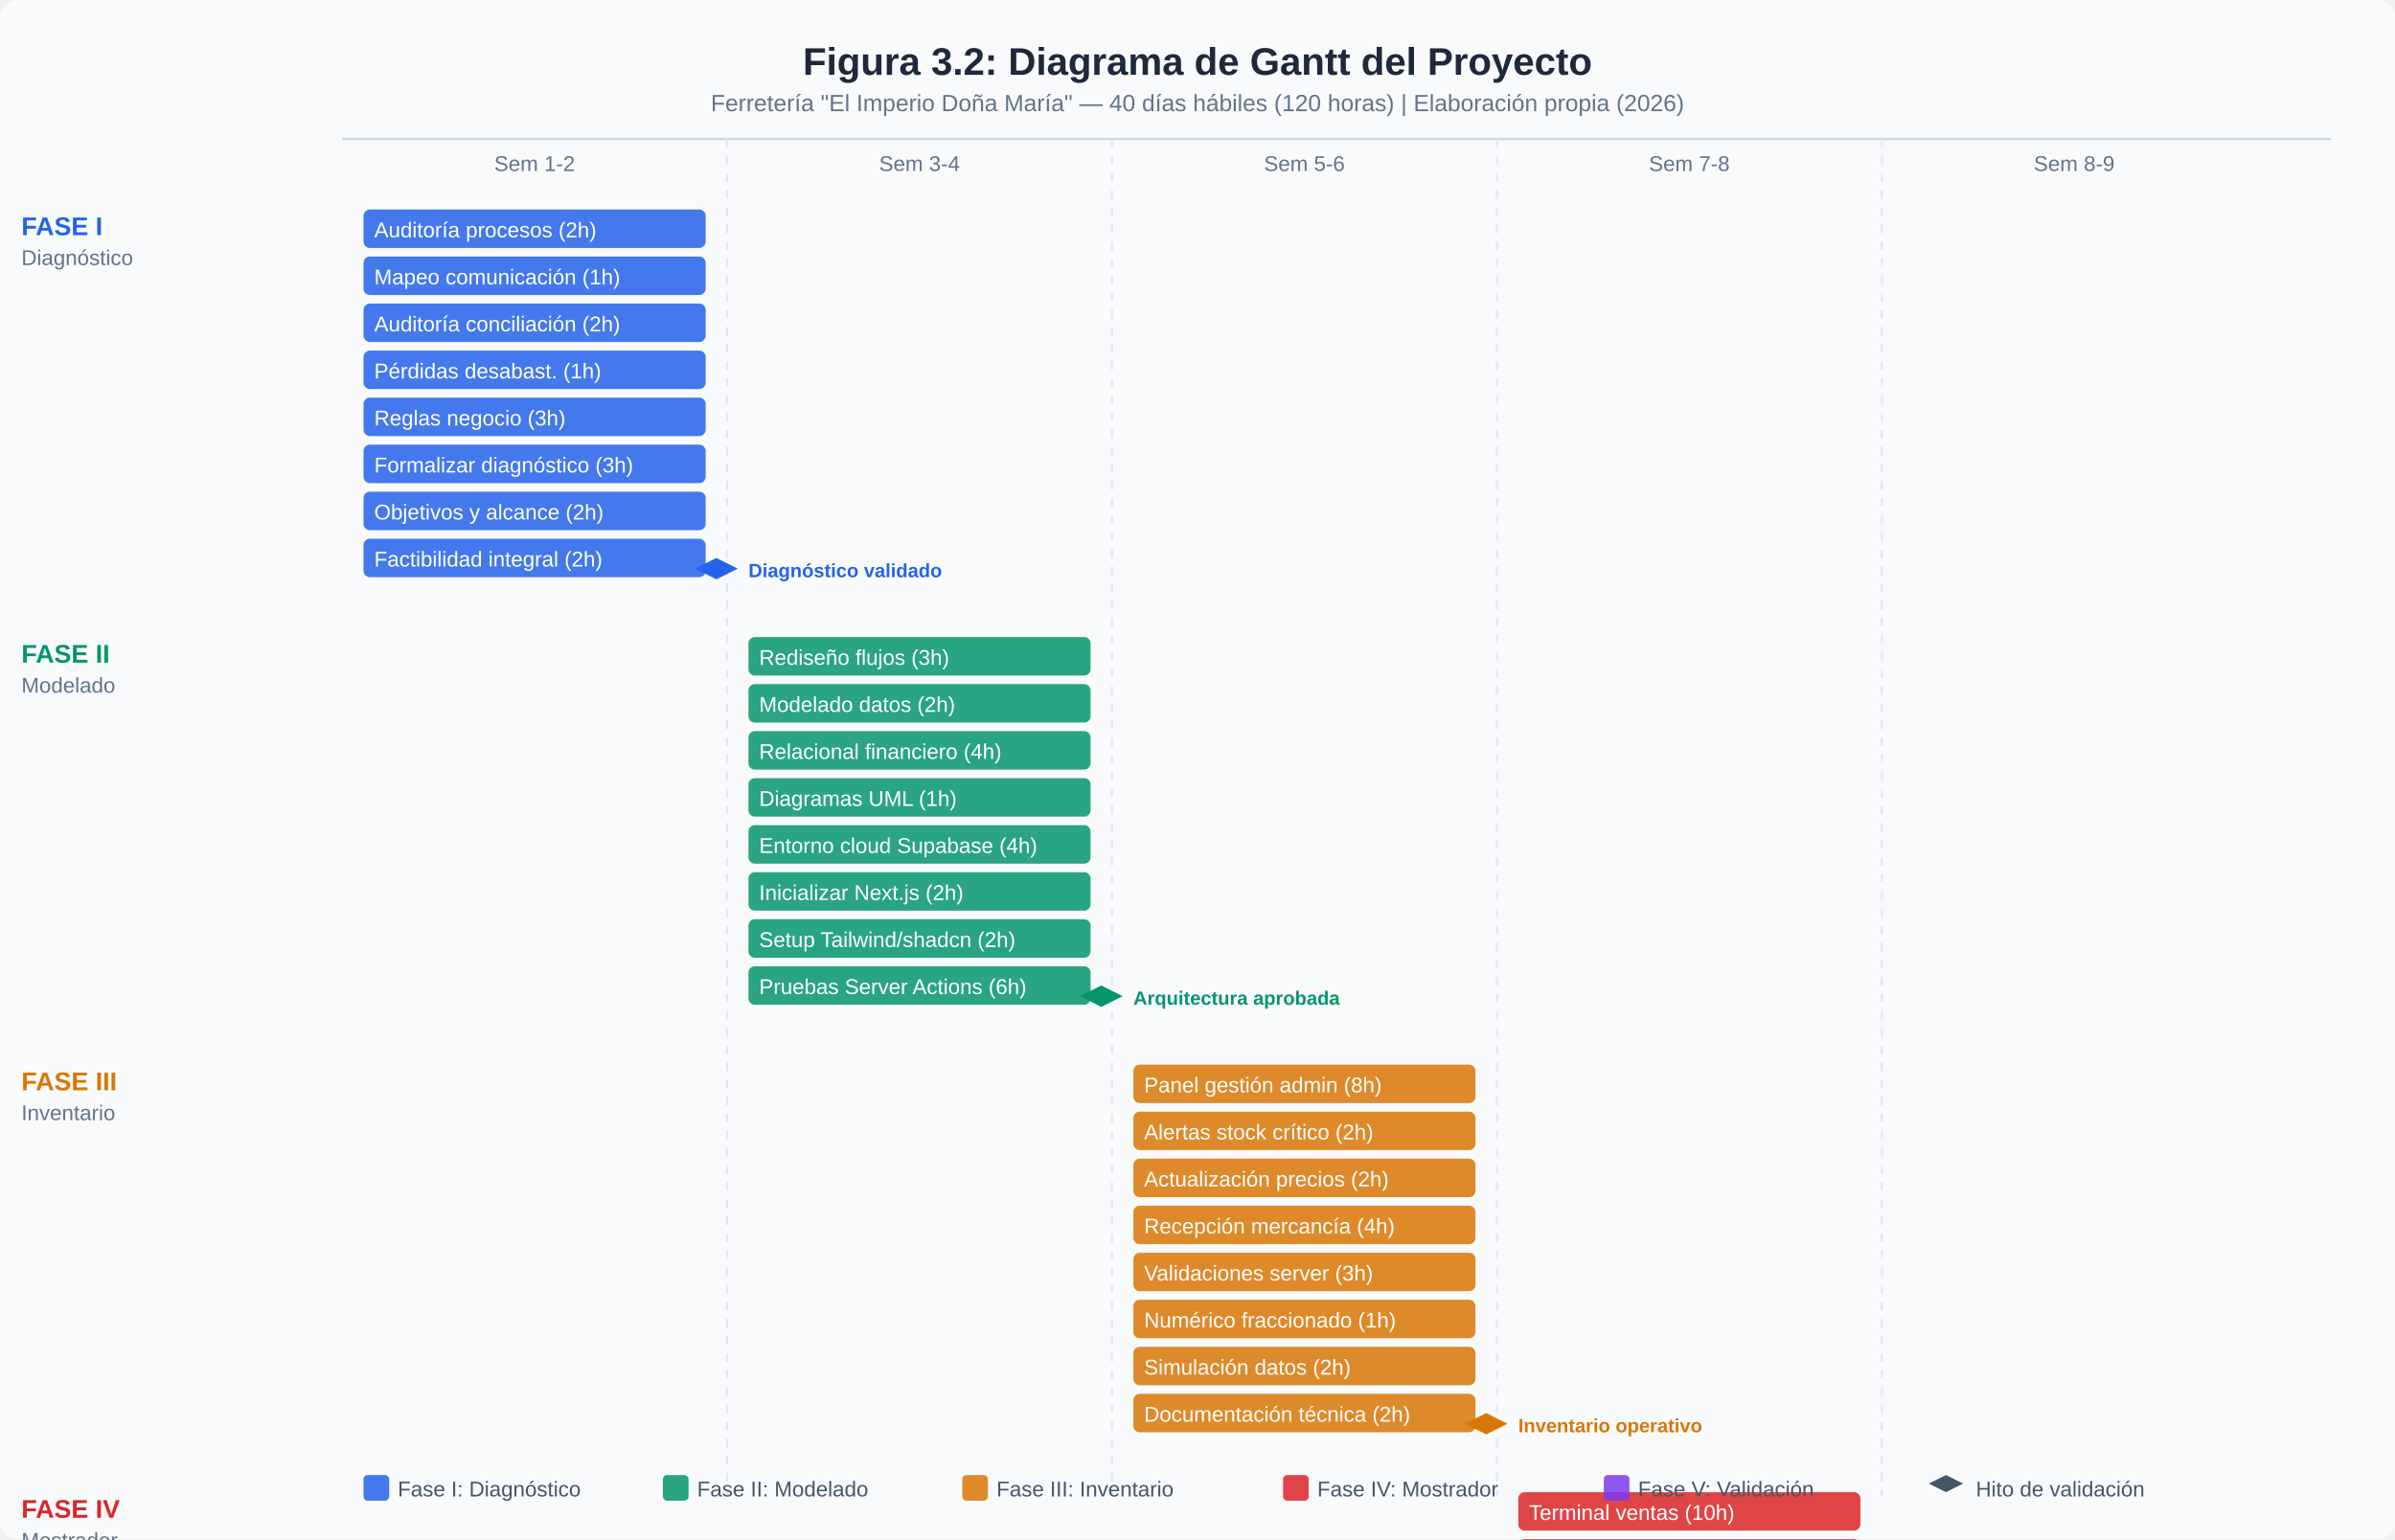
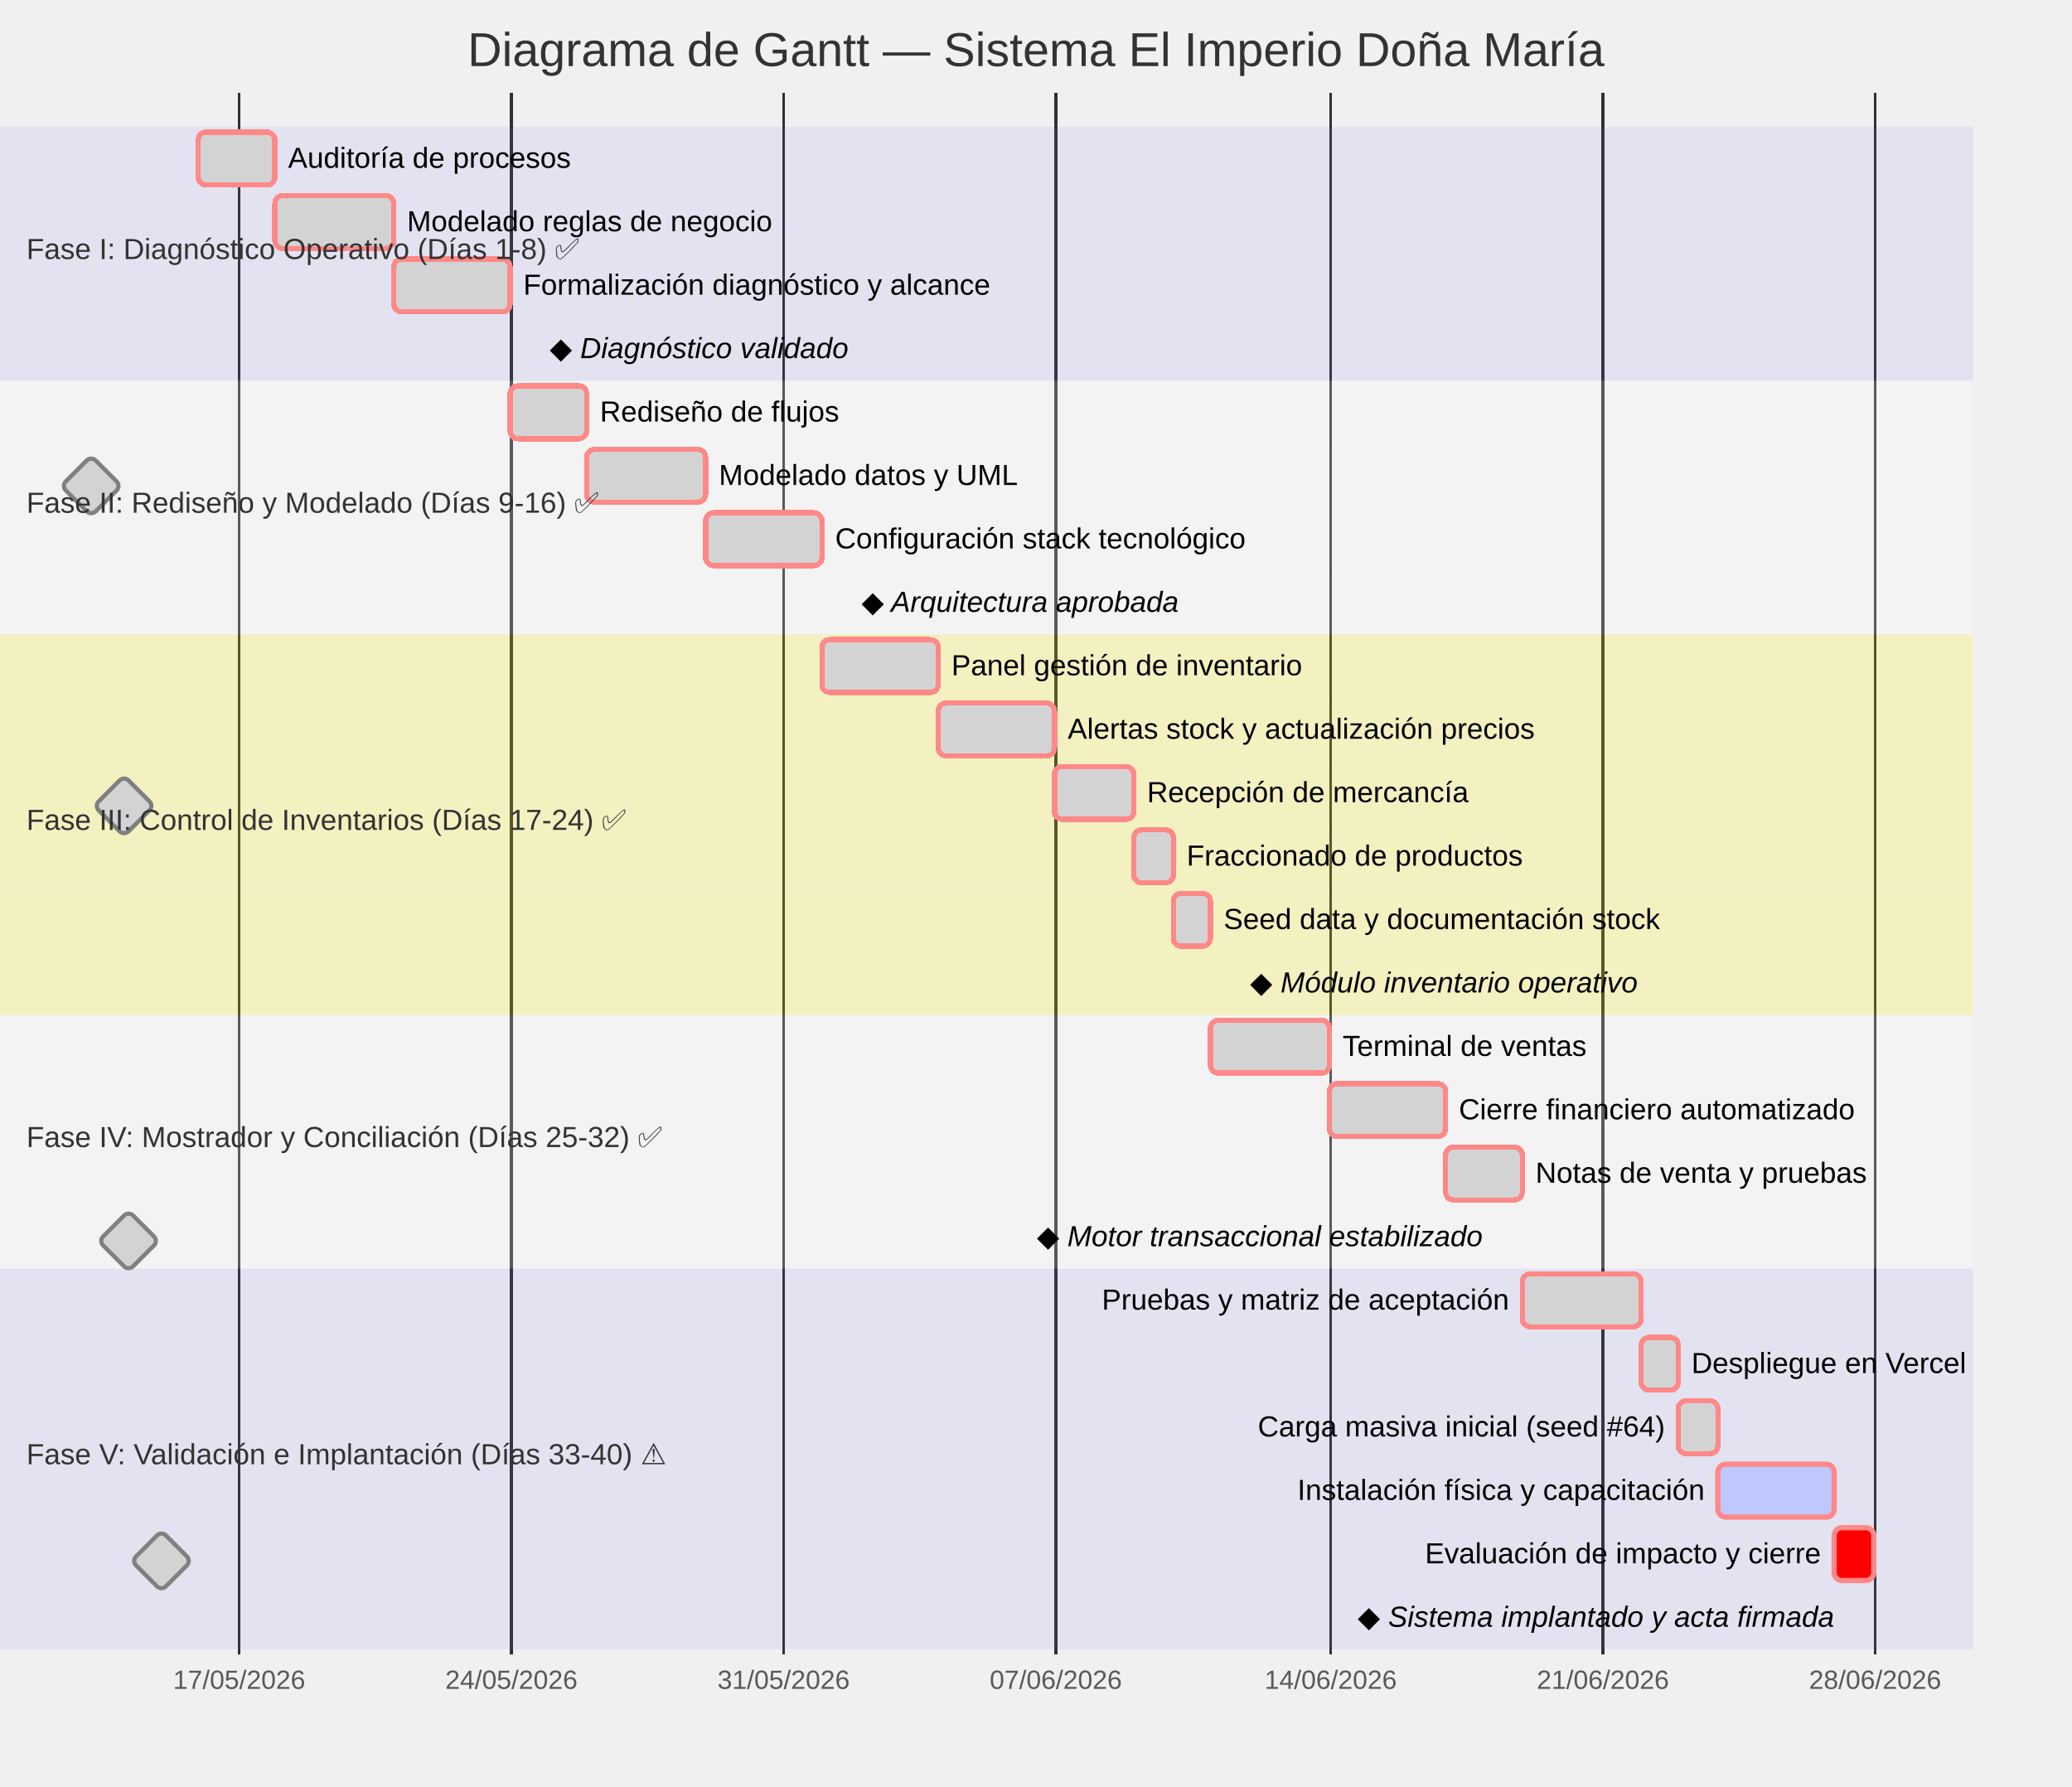
- <svg xmlns="http://www.w3.org/2000/svg" viewBox="0 0 1120 720" font-family="'Segoe UI', Arial, sans-serif" font-size="13">
-   <rect width="1120" height="720" fill="#f8fafc" rx="8" />
-   <text x="560" y="35" text-anchor="middle" font-size="18" font-weight="bold" fill="#1e293b">Figura 3.2: Diagrama de Gantt del Proyecto</text>
-   <text x="560" y="52" text-anchor="middle" font-size="11" fill="#64748b">Ferretería "El Imperio Doña María" — 40 días hábiles (120 horas) | Elaboración propia (2026)</text>
-   <line x1="160" y1="65" x2="1090" y2="65" stroke="#cbd5e1" stroke-width="1" />
-   <text x="250" y="80" text-anchor="middle" font-size="10" fill="#64748b">Sem 1-2</text>
-   <text x="430" y="80" text-anchor="middle" font-size="10" fill="#64748b">Sem 3-4</text>
-   <text x="610" y="80" text-anchor="middle" font-size="10" fill="#64748b">Sem 5-6</text>
-   <text x="790" y="80" text-anchor="middle" font-size="10" fill="#64748b">Sem 7-8</text>
-   <text x="970" y="80" text-anchor="middle" font-size="10" fill="#64748b">Sem 8-9</text>
-   <line x1="340" y1="65" x2="340" y2="700" stroke="#e2e8f0" stroke-width="1" stroke-dasharray="4" />
-   <line x1="520" y1="65" x2="520" y2="700" stroke="#e2e8f0" stroke-width="1" stroke-dasharray="4" />
-   <line x1="700" y1="65" x2="700" y2="700" stroke="#e2e8f0" stroke-width="1" stroke-dasharray="4" />
-   <line x1="880" y1="65" x2="880" y2="700" stroke="#e2e8f0" stroke-width="1" stroke-dasharray="4" />
-   <text x="10" y="110" font-size="12" font-weight="bold" fill="#2563eb">FASE I</text>
-   <text x="10" y="124" font-size="10" fill="#64748b">Diagnóstico</text>
-   <rect x="170" y="98" width="160" height="18" rx="3" fill="#2563eb" opacity="0.85" />
-   <text x="175" y="111" font-size="10" fill="white">Auditoría procesos (2h)</text>
-   <rect x="170" y="120" width="160" height="18" rx="3" fill="#2563eb" opacity="0.85" />
-   <text x="175" y="133" font-size="10" fill="white">Mapeo comunicación (1h)</text>
-   <rect x="170" y="142" width="160" height="18" rx="3" fill="#2563eb" opacity="0.85" />
-   <text x="175" y="155" font-size="10" fill="white">Auditoría conciliación (2h)</text>
-   <rect x="170" y="164" width="160" height="18" rx="3" fill="#2563eb" opacity="0.85" />
-   <text x="175" y="177" font-size="10" fill="white">Pérdidas desabast. (1h)</text>
-   <rect x="170" y="186" width="160" height="18" rx="3" fill="#2563eb" opacity="0.85" />
-   <text x="175" y="199" font-size="10" fill="white">Reglas negocio (3h)</text>
-   <rect x="170" y="208" width="160" height="18" rx="3" fill="#2563eb" opacity="0.85" />
-   <text x="175" y="221" font-size="10" fill="white">Formalizar diagnóstico (3h)</text>
-   <rect x="170" y="230" width="160" height="18" rx="3" fill="#2563eb" opacity="0.85" />
-   <text x="175" y="243" font-size="10" fill="white">Objetivos y alcance (2h)</text>
-   <rect x="170" y="252" width="160" height="18" rx="3" fill="#2563eb" opacity="0.85" />
-   <text x="175" y="265" font-size="10" fill="white">Factibilidad integral (2h)</text>
-   <polygon points="335,261 345,266 335,271 325,266" fill="#2563eb" />
-   <text x="350" y="270" font-size="9" fill="#2563eb" font-weight="bold">Diagnóstico validado</text>
-   <text x="10" y="310" font-size="12" font-weight="bold" fill="#059669">FASE II</text>
-   <text x="10" y="324" font-size="10" fill="#64748b">Modelado</text>
-   <rect x="350" y="298" width="160" height="18" rx="3" fill="#059669" opacity="0.85" />
-   <text x="355" y="311" font-size="10" fill="white">Rediseño flujos (3h)</text>
-   <rect x="350" y="320" width="160" height="18" rx="3" fill="#059669" opacity="0.85" />
-   <text x="355" y="333" font-size="10" fill="white">Modelado datos (2h)</text>
-   <rect x="350" y="342" width="160" height="18" rx="3" fill="#059669" opacity="0.85" />
-   <text x="355" y="355" font-size="10" fill="white">Relacional financiero (4h)</text>
-   <rect x="350" y="364" width="160" height="18" rx="3" fill="#059669" opacity="0.85" />
-   <text x="355" y="377" font-size="10" fill="white">Diagramas UML (1h)</text>
-   <rect x="350" y="386" width="160" height="18" rx="3" fill="#059669" opacity="0.85" />
-   <text x="355" y="399" font-size="10" fill="white">Entorno cloud Supabase (4h)</text>
-   <rect x="350" y="408" width="160" height="18" rx="3" fill="#059669" opacity="0.85" />
-   <text x="355" y="421" font-size="10" fill="white">Inicializar Next.js (2h)</text>
-   <rect x="350" y="430" width="160" height="18" rx="3" fill="#059669" opacity="0.85" />
-   <text x="355" y="443" font-size="10" fill="white">Setup Tailwind/shadcn (2h)</text>
-   <rect x="350" y="452" width="160" height="18" rx="3" fill="#059669" opacity="0.85" />
-   <text x="355" y="465" font-size="10" fill="white">Pruebas Server Actions (6h)</text>
-   <polygon points="515,461 525,466 515,471 505,466" fill="#059669" />
-   <text x="530" y="470" font-size="9" fill="#059669" font-weight="bold">Arquitectura aprobada</text>
-   <text x="10" y="510" font-size="12" font-weight="bold" fill="#d97706">FASE III</text>
-   <text x="10" y="524" font-size="10" fill="#64748b">Inventario</text>
-   <rect x="530" y="498" width="160" height="18" rx="3" fill="#d97706" opacity="0.85" />
-   <text x="535" y="511" font-size="10" fill="white">Panel gestión admin (8h)</text>
-   <rect x="530" y="520" width="160" height="18" rx="3" fill="#d97706" opacity="0.85" />
-   <text x="535" y="533" font-size="10" fill="white">Alertas stock crítico (2h)</text>
-   <rect x="530" y="542" width="160" height="18" rx="3" fill="#d97706" opacity="0.85" />
-   <text x="535" y="555" font-size="10" fill="white">Actualización precios (2h)</text>
-   <rect x="530" y="564" width="160" height="18" rx="3" fill="#d97706" opacity="0.85" />
-   <text x="535" y="577" font-size="10" fill="white">Recepción mercancía (4h)</text>
-   <rect x="530" y="586" width="160" height="18" rx="3" fill="#d97706" opacity="0.85" />
-   <text x="535" y="599" font-size="10" fill="white">Validaciones server (3h)</text>
-   <rect x="530" y="608" width="160" height="18" rx="3" fill="#d97706" opacity="0.85" />
-   <text x="535" y="621" font-size="10" fill="white">Numérico fraccionado (1h)</text>
-   <rect x="530" y="630" width="160" height="18" rx="3" fill="#d97706" opacity="0.85" />
-   <text x="535" y="643" font-size="10" fill="white">Simulación datos (2h)</text>
-   <rect x="530" y="652" width="160" height="18" rx="3" fill="#d97706" opacity="0.85" />
-   <text x="535" y="665" font-size="10" fill="white">Documentación técnica (2h)</text>
-   <polygon points="695,661 705,666 695,671 685,666" fill="#d97706" />
-   <text x="710" y="670" font-size="9" fill="#d97706" font-weight="bold">Inventario operativo</text>
-   <text x="10" y="710" font-size="12" font-weight="bold" fill="#dc2626">FASE IV</text>
-   <text x="10" y="724" font-size="10" fill="#64748b">Mostrador</text>
-   <rect x="710" y="698" width="160" height="18" rx="3" fill="#dc2626" opacity="0.85" />
-   <text x="715" y="711" font-size="10" fill="white">Terminal ventas (10h)</text>
-   <rect x="710" y="720" width="160" height="18" rx="3" fill="#dc2626" opacity="0.85" />
-   <text x="715" y="733" font-size="10" fill="white">Búsqueda predictiva (3h)</text>
-   <rect x="710" y="742" width="160" height="18" rx="3" fill="#dc2626" opacity="0.85" />
-   <text x="715" y="755" font-size="10" fill="white">Venta express (3h)</text>
-   <polygon points="875,751 885,756 875,761 865,756" fill="#dc2626" />
-   <text x="890" y="760" font-size="9" fill="#dc2626" font-weight="bold">Motor estabilizado</text>
-   <text x="10" y="770" font-size="12" font-weight="bold" fill="#7c3aed">FASE V</text>
-   <text x="10" y="784" font-size="10" fill="#64748b">Validación</text>
-   <rect x="890" y="758" width="180" height="18" rx="3" fill="#7c3aed" opacity="0.85" />
-   <text x="895" y="771" font-size="10" fill="white">Pruebas concurrencia (3h)</text>
-   <rect x="890" y="780" width="180" height="18" rx="3" fill="#7c3aed" opacity="0.85" />
-   <text x="895" y="793" font-size="10" fill="white">Despliegue Vercel (2h)</text>
-   <rect x="890" y="802" width="180" height="18" rx="3" fill="#7c3aed" opacity="0.85" />
-   <text x="895" y="815" font-size="10" fill="white">Capacitación y cierre (3h)</text>
-   <polygon points="1075,811 1085,816 1075,821 1065,816" fill="#7c3aed" />
-   <text x="1090" y="820" font-size="9" fill="#7c3aed" font-weight="bold">Sistema implantado</text>
-   <rect x="170" y="690" width="12" height="12" rx="2" fill="#2563eb" opacity="0.85" />
-   <text x="186" y="700" font-size="10" fill="#475569">Fase I: Diagnóstico</text>
-   <rect x="310" y="690" width="12" height="12" rx="2" fill="#059669" opacity="0.85" />
-   <text x="326" y="700" font-size="10" fill="#475569">Fase II: Modelado</text>
-   <rect x="450" y="690" width="12" height="12" rx="2" fill="#d97706" opacity="0.85" />
-   <text x="466" y="700" font-size="10" fill="#475569">Fase III: Inventario</text>
-   <rect x="600" y="690" width="12" height="12" rx="2" fill="#dc2626" opacity="0.85" />
-   <text x="616" y="700" font-size="10" fill="#475569">Fase IV: Mostrador</text>
-   <rect x="750" y="690" width="12" height="12" rx="2" fill="#7c3aed" opacity="0.85" />
-   <text x="766" y="700" font-size="10" fill="#475569">Fase V: Validación</text>
-   <polygon points="910,690 918,694 910,698 902,694" fill="#475569" />
-   <text x="924" y="700" font-size="10" fill="#475569">Hito de validación</text>
+ <svg xmlns="http://www.w3.org/2000/svg" id="my-svg" width="100%" viewBox="0 0 784 676" style="max-width: 784px; background-color: white;" role="graphics-document document" aria-roledescription="gantt">
+   <style>#my-svg{font-family:"trebuchet ms",verdana,arial,sans-serif;font-size:16px;fill:#333;}@keyframes edge-animation-frame{from{stroke-dashoffset:0;}}@keyframes dash{to{stroke-dashoffset:0;}}#my-svg .edge-animation-slow{stroke-dasharray:9,5!important;stroke-dashoffset:900;animation:dash 50s linear infinite;stroke-linecap:round;}#my-svg .edge-animation-fast{stroke-dasharray:9,5!important;stroke-dashoffset:900;animation:dash 20s linear infinite;stroke-linecap:round;}#my-svg .error-icon{fill:#552222;}#my-svg .error-text{fill:#552222;stroke:#552222;}#my-svg .edge-thickness-normal{stroke-width:1px;}#my-svg .edge-thickness-thick{stroke-width:3.5px;}#my-svg .edge-pattern-solid{stroke-dasharray:0;}#my-svg .edge-thickness-invisible{stroke-width:0;fill:none;}#my-svg .edge-pattern-dashed{stroke-dasharray:3;}#my-svg .edge-pattern-dotted{stroke-dasharray:2;}#my-svg .marker{fill:#333333;stroke:#333333;}#my-svg .marker.cross{stroke:#333333;}#my-svg svg{font-family:"trebuchet ms",verdana,arial,sans-serif;font-size:16px;}#my-svg p{margin:0;}#my-svg .mermaid-main-font{font-family:"trebuchet ms",verdana,arial,sans-serif;}#my-svg .exclude-range{fill:#eeeeee;}#my-svg .section{stroke:none;opacity:0.2;}#my-svg .section0{fill:rgba(102, 102, 255, 0.49);}#my-svg .section2{fill:#fff400;}#my-svg .section1,#my-svg .section3{fill:white;opacity:0.2;}#my-svg .sectionTitle0{fill:#333;}#my-svg .sectionTitle1{fill:#333;}#my-svg .sectionTitle2{fill:#333;}#my-svg .sectionTitle3{fill:#333;}#my-svg .sectionTitle{text-anchor:start;font-family:"trebuchet ms",verdana,arial,sans-serif;}#my-svg .grid .tick{stroke:lightgrey;opacity:0.8;shape-rendering:crispEdges;}#my-svg .grid .tick text{font-family:"trebuchet ms",verdana,arial,sans-serif;fill:#333;}#my-svg .grid path{stroke-width:0;}#my-svg .today{fill:none;stroke:red;stroke-width:2px;}#my-svg .task{stroke-width:2;}#my-svg .taskText{text-anchor:middle;font-family:"trebuchet ms",verdana,arial,sans-serif;}#my-svg .taskTextOutsideRight{fill:black;text-anchor:start;font-family:"trebuchet ms",verdana,arial,sans-serif;}#my-svg .taskTextOutsideLeft{fill:black;text-anchor:end;}#my-svg .task.clickable{cursor:pointer;}#my-svg .taskText.clickable{cursor:pointer;fill:#003163!important;font-weight:bold;}#my-svg .taskTextOutsideLeft.clickable{cursor:pointer;fill:#003163!important;font-weight:bold;}#my-svg .taskTextOutsideRight.clickable{cursor:pointer;fill:#003163!important;font-weight:bold;}#my-svg .taskText0,#my-svg .taskText1,#my-svg .taskText2,#my-svg .taskText3{fill:white;}#my-svg .task0,#my-svg .task1,#my-svg .task2,#my-svg .task3{fill:#8a90dd;stroke:#534fbc;}#my-svg .taskTextOutside0,#my-svg .taskTextOutside2{fill:black;}#my-svg .taskTextOutside1,#my-svg .taskTextOutside3{fill:black;}#my-svg .active0,#my-svg .active1,#my-svg .active2,#my-svg .active3{fill:#bfc7ff;stroke:#534fbc;}#my-svg .activeText0,#my-svg .activeText1,#my-svg .activeText2,#my-svg .activeText3{fill:black!important;}#my-svg .done0,#my-svg .done1,#my-svg .done2,#my-svg .done3{stroke:grey;fill:lightgrey;stroke-width:2;}#my-svg .doneText0,#my-svg .doneText1,#my-svg .doneText2,#my-svg .doneText3{fill:black!important;}#my-svg .doneText0.taskTextOutsideLeft,#my-svg .doneText0.taskTextOutsideRight,#my-svg .doneText1.taskTextOutsideLeft,#my-svg .doneText1.taskTextOutsideRight,#my-svg .doneText2.taskTextOutsideLeft,#my-svg .doneText2.taskTextOutsideRight,#my-svg .doneText3.taskTextOutsideLeft,#my-svg .doneText3.taskTextOutsideRight{fill:black!important;}#my-svg .crit0,#my-svg .crit1,#my-svg .crit2,#my-svg .crit3{stroke:#ff8888;fill:red;stroke-width:2;}#my-svg .activeCrit0,#my-svg .activeCrit1,#my-svg .activeCrit2,#my-svg .activeCrit3{stroke:#ff8888;fill:#bfc7ff;stroke-width:2;}#my-svg .doneCrit0,#my-svg .doneCrit1,#my-svg .doneCrit2,#my-svg .doneCrit3{stroke:#ff8888;fill:lightgrey;stroke-width:2;cursor:pointer;shape-rendering:crispEdges;}#my-svg .milestone{transform:rotate(45deg) scale(0.8,0.8);}#my-svg .milestoneText{font-style:italic;}#my-svg .doneCritText0,#my-svg .doneCritText1,#my-svg .doneCritText2,#my-svg .doneCritText3{fill:black!important;}#my-svg .doneCritText0.taskTextOutsideLeft,#my-svg .doneCritText0.taskTextOutsideRight,#my-svg .doneCritText1.taskTextOutsideLeft,#my-svg .doneCritText1.taskTextOutsideRight,#my-svg .doneCritText2.taskTextOutsideLeft,#my-svg .doneCritText2.taskTextOutsideRight,#my-svg .doneCritText3.taskTextOutsideLeft,#my-svg .doneCritText3.taskTextOutsideRight{fill:black!important;}#my-svg .vert{stroke:navy;}#my-svg .vertText{font-size:15px;text-anchor:middle;fill:navy!important;}#my-svg .activeCritText0,#my-svg .activeCritText1,#my-svg .activeCritText2,#my-svg .activeCritText3{fill:black!important;}#my-svg .titleText{text-anchor:middle;font-size:18px;fill:#333;font-family:"trebuchet ms",verdana,arial,sans-serif;}#my-svg .node .neo-node{stroke:#9370DB;}#my-svg [data-look="neo"].node rect,#my-svg [data-look="neo"].cluster rect,#my-svg [data-look="neo"].node polygon{stroke:#9370DB;filter:drop-shadow(1px 2px 2px rgba(185, 185, 185, 1));}#my-svg [data-look="neo"].swimlane.cluster rect{filter:none;}#my-svg [data-look="neo"].node path{stroke:#9370DB;stroke-width:1px;}#my-svg [data-look="neo"].node .outer-path{filter:drop-shadow(1px 2px 2px rgba(185, 185, 185, 1));}#my-svg [data-look="neo"].node .neo-line path{stroke:#9370DB;filter:none;}#my-svg [data-look="neo"].node circle{stroke:#9370DB;filter:drop-shadow(1px 2px 2px rgba(185, 185, 185, 1));}#my-svg [data-look="neo"].node circle .state-start{fill:#000000;}#my-svg [data-look="neo"].icon-shape .icon{fill:#9370DB;filter:drop-shadow(1px 2px 2px rgba(185, 185, 185, 1));}#my-svg [data-look="neo"].icon-shape .icon-neo path{stroke:#9370DB;filter:drop-shadow(1px 2px 2px rgba(185, 185, 185, 1));}#my-svg :root{--mermaid-font-family:"trebuchet ms",verdana,arial,sans-serif;}</style>
+   <g />
+   <g class="grid" transform="translate(75, 626)" fill="none" font-size="10" font-family="sans-serif" text-anchor="middle">
+     <path class="domain" stroke="currentColor" d="M0.5,-591V0.5H634.5V-591" />
+     <g class="tick" opacity="1" transform="translate(15.5,0)">
+       <line stroke="currentColor" y2="-591" />
+       <text fill="#000" y="3" dy="1em" stroke="none" font-size="10" style="text-anchor: middle;">17/05/2026</text>
+     </g>
+     <g class="tick" opacity="1" transform="translate(118.5,0)">
+       <line stroke="currentColor" y2="-591" />
+       <text fill="#000" y="3" dy="1em" stroke="none" font-size="10" style="text-anchor: middle;">24/05/2026</text>
+     </g>
+     <g class="tick" opacity="1" transform="translate(221.5,0)">
+       <line stroke="currentColor" y2="-591" />
+       <text fill="#000" y="3" dy="1em" stroke="none" font-size="10" style="text-anchor: middle;">31/05/2026</text>
+     </g>
+     <g class="tick" opacity="1" transform="translate(324.5,0)">
+       <line stroke="currentColor" y2="-591" />
+       <text fill="#000" y="3" dy="1em" stroke="none" font-size="10" style="text-anchor: middle;">07/06/2026</text>
+     </g>
+     <g class="tick" opacity="1" transform="translate(428.5,0)">
+       <line stroke="currentColor" y2="-591" />
+       <text fill="#000" y="3" dy="1em" stroke="none" font-size="10" style="text-anchor: middle;">14/06/2026</text>
+     </g>
+     <g class="tick" opacity="1" transform="translate(531.5,0)">
+       <line stroke="currentColor" y2="-591" />
+       <text fill="#000" y="3" dy="1em" stroke="none" font-size="10" style="text-anchor: middle;">21/06/2026</text>
+     </g>
+     <g class="tick" opacity="1" transform="translate(634.5,0)">
+       <line stroke="currentColor" y2="-591" />
+       <text fill="#000" y="3" dy="1em" stroke="none" font-size="10" style="text-anchor: middle;">28/06/2026</text>
+     </g>
+   </g>
+   <g>
+     <rect x="0" y="48" width="746.5" height="24" class="section section0" />
+     <rect x="0" y="72" width="746.5" height="24" class="section section0" />
+     <rect x="0" y="96" width="746.5" height="24" class="section section0" />
+     <rect x="0" y="120" width="746.5" height="24" class="section section0" />
+     <rect x="0" y="144" width="746.5" height="24" class="section section1" />
+     <rect x="0" y="168" width="746.5" height="24" class="section section1" />
+     <rect x="0" y="192" width="746.5" height="24" class="section section1" />
+     <rect x="0" y="216" width="746.5" height="24" class="section section1" />
+     <rect x="0" y="240" width="746.5" height="24" class="section section2" />
+     <rect x="0" y="264" width="746.5" height="24" class="section section2" />
+     <rect x="0" y="288" width="746.5" height="24" class="section section2" />
+     <rect x="0" y="312" width="746.5" height="24" class="section section2" />
+     <rect x="0" y="336" width="746.5" height="24" class="section section2" />
+     <rect x="0" y="360" width="746.5" height="24" class="section section2" />
+     <rect x="0" y="384" width="746.5" height="24" class="section section3" />
+     <rect x="0" y="408" width="746.5" height="24" class="section section3" />
+     <rect x="0" y="432" width="746.5" height="24" class="section section3" />
+     <rect x="0" y="456" width="746.5" height="24" class="section section3" />
+     <rect x="0" y="480" width="746.5" height="24" class="section section0" />
+     <rect x="0" y="504" width="746.5" height="24" class="section section0" />
+     <rect x="0" y="528" width="746.5" height="24" class="section section0" />
+     <rect x="0" y="552" width="746.5" height="24" class="section section0" />
+     <rect x="0" y="576" width="746.5" height="24" class="section section0" />
+     <rect x="0" y="600" width="746.5" height="24" class="section section0" />
+   </g>
+   <g>
+     <rect id="my-svg-f1a" rx="3" ry="3" x="75" y="50" width="29" height="20" transform-origin="89.5px 60px" class="task doneCrit0" />
+     <rect id="my-svg-f1b" rx="3" ry="3" x="104" y="74" width="45" height="20" transform-origin="126.5px 84px" class="task doneCrit0" />
+     <rect id="my-svg-f1c" rx="3" ry="3" x="149" y="98" width="44" height="20" transform-origin="171px 108px" class="task doneCrit0" />
+     <rect id="my-svg-m1" rx="3" ry="3" x="183" y="122" width="20" height="20" transform-origin="193px 132px" class="task milestone  done0" />
+     <rect id="my-svg-f2a" rx="3" ry="3" x="193" y="146" width="29" height="20" transform-origin="207.5px 156px" class="task doneCrit1" />
+     <rect id="my-svg-f2b" rx="3" ry="3" x="222" y="170" width="45" height="20" transform-origin="244.5px 180px" class="task doneCrit1" />
+     <rect id="my-svg-f2c" rx="3" ry="3" x="267" y="194" width="44" height="20" transform-origin="289px 204px" class="task doneCrit1" />
+     <rect id="my-svg-m2" rx="3" ry="3" x="301" y="218" width="20" height="20" transform-origin="311px 228px" class="task milestone  done1" />
+     <rect id="my-svg-f3a" rx="3" ry="3" x="311" y="242" width="44" height="20" transform-origin="333px 252px" class="task doneCrit2" />
+     <rect id="my-svg-f3b" rx="3" ry="3" x="355" y="266" width="44" height="20" transform-origin="377px 276px" class="task doneCrit2" />
+     <rect id="my-svg-f3c" rx="3" ry="3" x="399" y="290" width="30" height="20" transform-origin="414px 300px" class="task doneCrit2" />
+     <rect id="my-svg-f3d" rx="3" ry="3" x="429" y="314" width="15" height="20" transform-origin="436.5px 324px" class="task doneCrit2" />
+     <rect id="my-svg-f3e" rx="3" ry="3" x="444" y="338" width="14" height="20" transform-origin="451px 348px" class="task doneCrit2" />
+     <rect id="my-svg-m3" rx="3" ry="3" x="448" y="362" width="20" height="20" transform-origin="458px 372px" class="task milestone  done2" />
+     <rect id="my-svg-f4a" rx="3" ry="3" x="458" y="386" width="45" height="20" transform-origin="480.5px 396px" class="task doneCrit3" />
+     <rect id="my-svg-f4b" rx="3" ry="3" x="503" y="410" width="44" height="20" transform-origin="525px 420px" class="task doneCrit3" />
+     <rect id="my-svg-f4c" rx="3" ry="3" x="547" y="434" width="29" height="20" transform-origin="561.5px 444px" class="task doneCrit3" />
+     <rect id="my-svg-m4" rx="3" ry="3" x="566" y="458" width="20" height="20" transform-origin="576px 468px" class="task milestone  done3" />
+     <rect id="my-svg-f5a" rx="3" ry="3" x="576" y="482" width="45" height="20" transform-origin="598.5px 492px" class="task doneCrit0" />
+     <rect id="my-svg-f5b" rx="3" ry="3" x="621" y="506" width="14" height="20" transform-origin="628px 516px" class="task doneCrit0" />
+     <rect id="my-svg-f5c" rx="3" ry="3" x="635" y="530" width="15" height="20" transform-origin="642.5px 540px" class="task doneCrit0" />
+     <rect id="my-svg-f5d" rx="3" ry="3" x="650" y="554" width="44" height="20" transform-origin="672px 564px" class="task activeCrit0" />
+     <rect id="my-svg-f5e" rx="3" ry="3" x="694" y="578" width="15" height="20" transform-origin="701.5px 588px" class="task crit0" />
+     <rect id="my-svg-m5" rx="3" ry="3" x="699" y="602" width="20" height="20" transform-origin="709px 612px" class="task milestone  task0" />
+     <text id="my-svg-f1a-text" font-size="11" x="109" y="63.5" class="taskTextOutsideRight taskTextOutside0  doneCritText0 width-107.50830078125">Auditoría de procesos </text>
+     <text id="my-svg-f1b-text" font-size="11" x="154" y="87.5" class="taskTextOutsideRight taskTextOutside0  doneCritText0 width-138.21875">Modelado reglas de negocio </text>
+     <text id="my-svg-f1c-text" font-size="11" x="198" y="111.5" class="taskTextOutsideRight taskTextOutside0  doneCritText0 width-176.703125">Formalización diagnóstico y alcance </text>
+     <text id="my-svg-m1-text" font-size="11" x="208" y="135.5" class="taskTextOutsideRight taskTextOutside0  doneText0 milestoneText width-113.03125">◆ Diagnóstico validado </text>
+     <text id="my-svg-f2a-text" font-size="11" x="227" y="159.5" class="taskTextOutsideRight taskTextOutside1  doneCritText1 width-91.0029296875">Rediseño de flujos </text>
+     <text id="my-svg-f2b-text" font-size="11" x="272" y="183.5" class="taskTextOutsideRight taskTextOutside1  doneCritText1 width-113.125">Modelado datos y UML </text>
+     <text id="my-svg-f2c-text" font-size="11" x="316" y="207.5" class="taskTextOutsideRight taskTextOutside1  doneCritText1 width-155.3125">Configuración stack tecnológico </text>
+     <text id="my-svg-m2-text" font-size="11" x="326" y="231.5" class="taskTextOutsideRight taskTextOutside1  doneText1 milestoneText width-120.6416015625">◆ Arquitectura aprobada </text>
+     <text id="my-svg-f3a-text" font-size="11" x="360" y="255.5" class="taskTextOutsideRight taskTextOutside2  doneCritText2 width-132.71875">Panel gestión de inventario </text>
+     <text id="my-svg-f3b-text" font-size="11" x="404" y="279.5" class="taskTextOutsideRight taskTextOutside2  doneCritText2 width-177.1875">Alertas stock y actualización precios </text>
+     <text id="my-svg-f3c-text" font-size="11" x="434" y="303.5" class="taskTextOutsideRight taskTextOutside2  doneCritText2 width-122.55908203125">Recepción de mercancía </text>
+     <text id="my-svg-f3d-text" font-size="11" x="449" y="327.5" class="taskTextOutsideRight taskTextOutside2  doneCritText2 width-127.6875">Fraccionado de productos </text>
+     <text id="my-svg-f3e-text" font-size="11" x="463" y="351.5" class="taskTextOutsideRight taskTextOutside2  doneCritText2 width-165.60205078125">Seed data y documentación stock </text>
+     <text id="my-svg-m3-text" font-size="11" x="473" y="375.5" class="taskTextOutsideRight taskTextOutside2  doneText2 milestoneText width-146.65625">◆ Módulo inventario operativo </text>
+     <text id="my-svg-f4a-text" font-size="11" x="508" y="399.5" class="taskTextOutsideRight taskTextOutside3  doneCritText3 width-92.82373046875">Terminal de ventas </text>
+     <text id="my-svg-f4b-text" font-size="11" x="552" y="423.5" class="taskTextOutsideRight taskTextOutside3  doneCritText3 width-149.8125">Cierre financiero automatizado </text>
+     <text id="my-svg-f4c-text" font-size="11" x="581" y="447.5" class="taskTextOutsideRight taskTextOutside3  doneCritText3 width-125.85595703125">Notas de venta y pruebas </text>
+     <text id="my-svg-m4-text" font-size="11" x="561" y="471.5" class="taskTextOutsideLeft taskTextOutside3  doneText3 milestoneText">◆ Motor transaccional estabilizado </text>
+     <text id="my-svg-f5a-text" font-size="11" x="571" y="495.5" class="taskTextOutsideLeft taskTextOutside0  doneCritText0">Pruebas y matriz de aceptación </text>
+     <text id="my-svg-f5b-text" font-size="11" x="640" y="519.5" class="taskTextOutsideRight taskTextOutside0  doneCritText0 width-103.96875">Despliegue en Vercel </text>
+     <text id="my-svg-f5c-text" font-size="11" x="630" y="543.5" class="taskTextOutsideLeft taskTextOutside0  doneCritText0">Carga masiva inicial (seed #64) </text>
+     <text id="my-svg-f5d-text" font-size="11" x="645" y="567.5" class="taskTextOutsideLeft taskTextOutside0 activeCritText0 critText0">Instalación física y capacitación </text>
+     <text id="my-svg-f5e-text" font-size="11" x="689" y="591.5" class="taskTextOutsideLeft taskTextOutside0  critText0">Evaluación de impacto y cierre </text>
+     <text id="my-svg-m5-text" font-size="11" x="694" y="615.5" class="taskTextOutsideLeft taskTextOutside0  milestoneText">◆ Sistema implantado y acta firmada </text>
+   </g>
+   <g>
+     <text dy="0em" x="10" y="98" font-size="11" class="sectionTitle sectionTitle0">
+       <tspan alignment-baseline="central" x="10">Fase I: Diagnóstico Operativo (Días 1-8) ✅</tspan>
+     </text>
+     <text dy="0em" x="10" y="194" font-size="11" class="sectionTitle sectionTitle1">
+       <tspan alignment-baseline="central" x="10">Fase II: Rediseño y Modelado (Días 9-16) ✅</tspan>
+     </text>
+     <text dy="0em" x="10" y="314" font-size="11" class="sectionTitle sectionTitle2">
+       <tspan alignment-baseline="central" x="10">Fase III: Control de Inventarios (Días 17-24) ✅</tspan>
+     </text>
+     <text dy="0em" x="10" y="434" font-size="11" class="sectionTitle sectionTitle3">
+       <tspan alignment-baseline="central" x="10">Fase IV: Mostrador y Conciliación (Días 25-32) ✅</tspan>
+     </text>
+     <text dy="0em" x="10" y="554" font-size="11" class="sectionTitle sectionTitle0">
+       <tspan alignment-baseline="central" x="10">Fase V: Validación e Implantación (Días 33-40) ⚠️</tspan>
+     </text>
+   </g>
+   <g class="today">
+     <line x1="1394" x2="1394" y1="25" y2="651" class="today" />
+   </g>
+   <text x="392" y="25" class="titleText">Diagrama de Gantt — Sistema El Imperio Doña María</text>
</svg>
